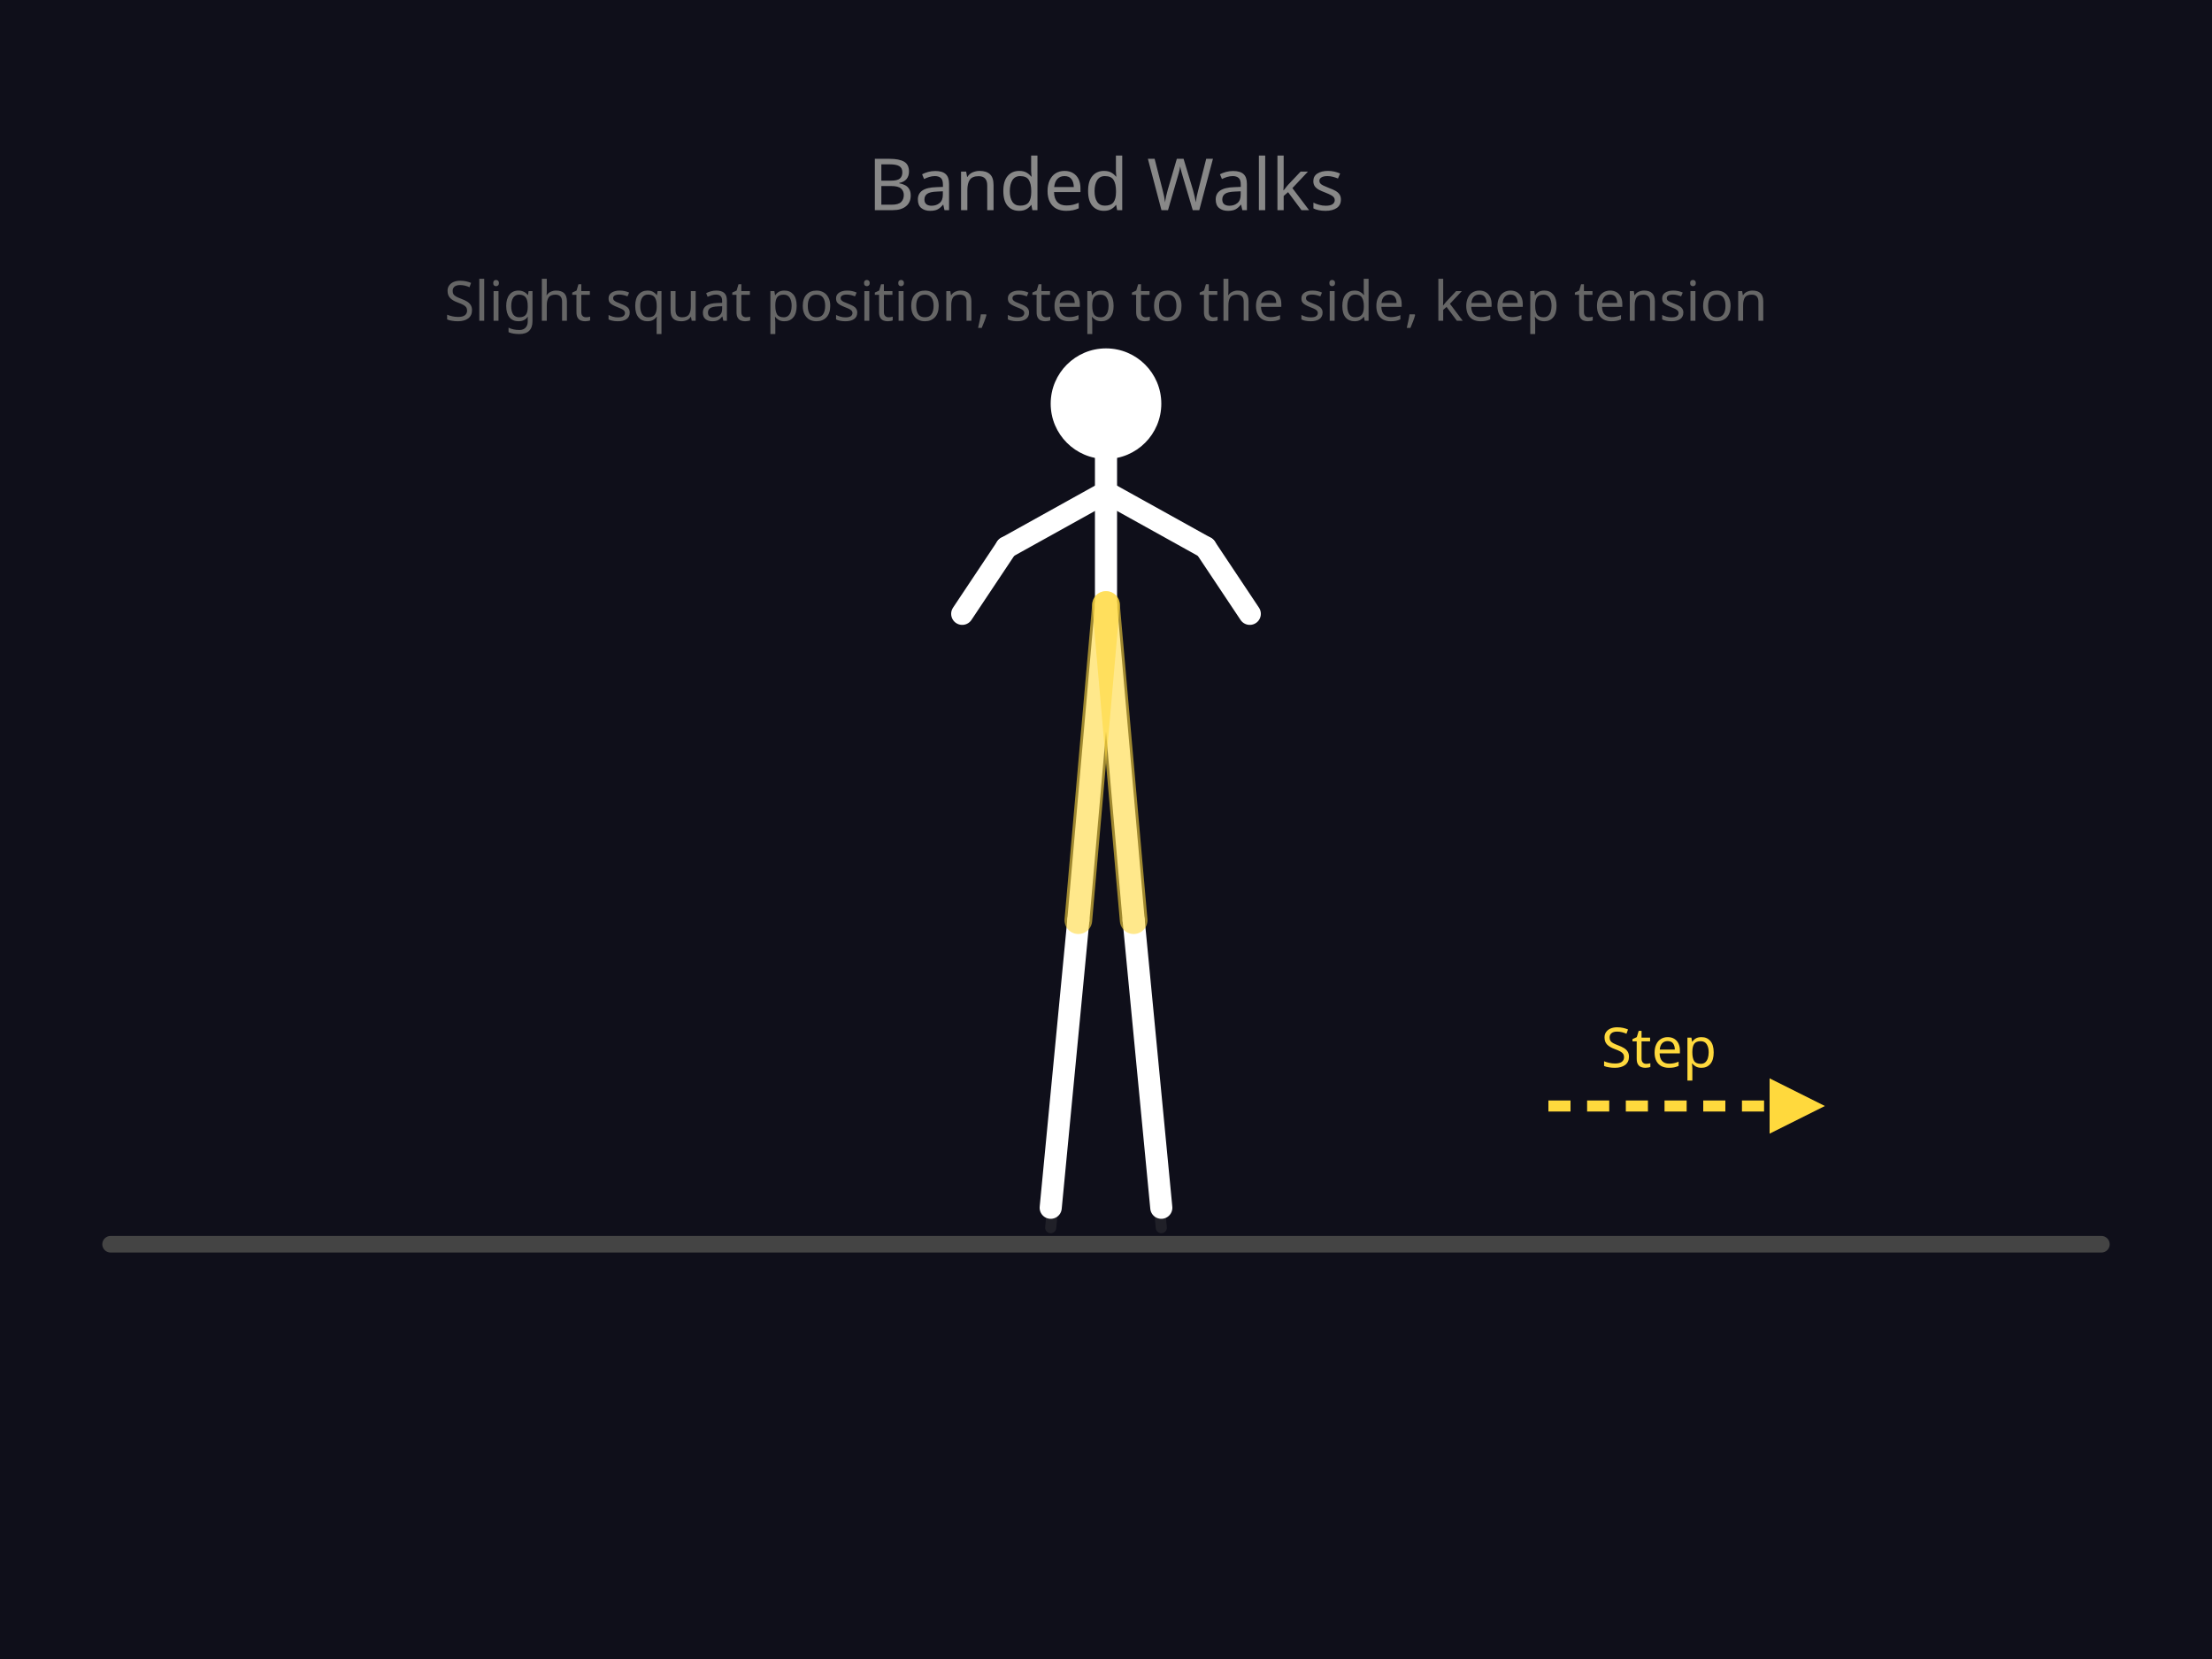
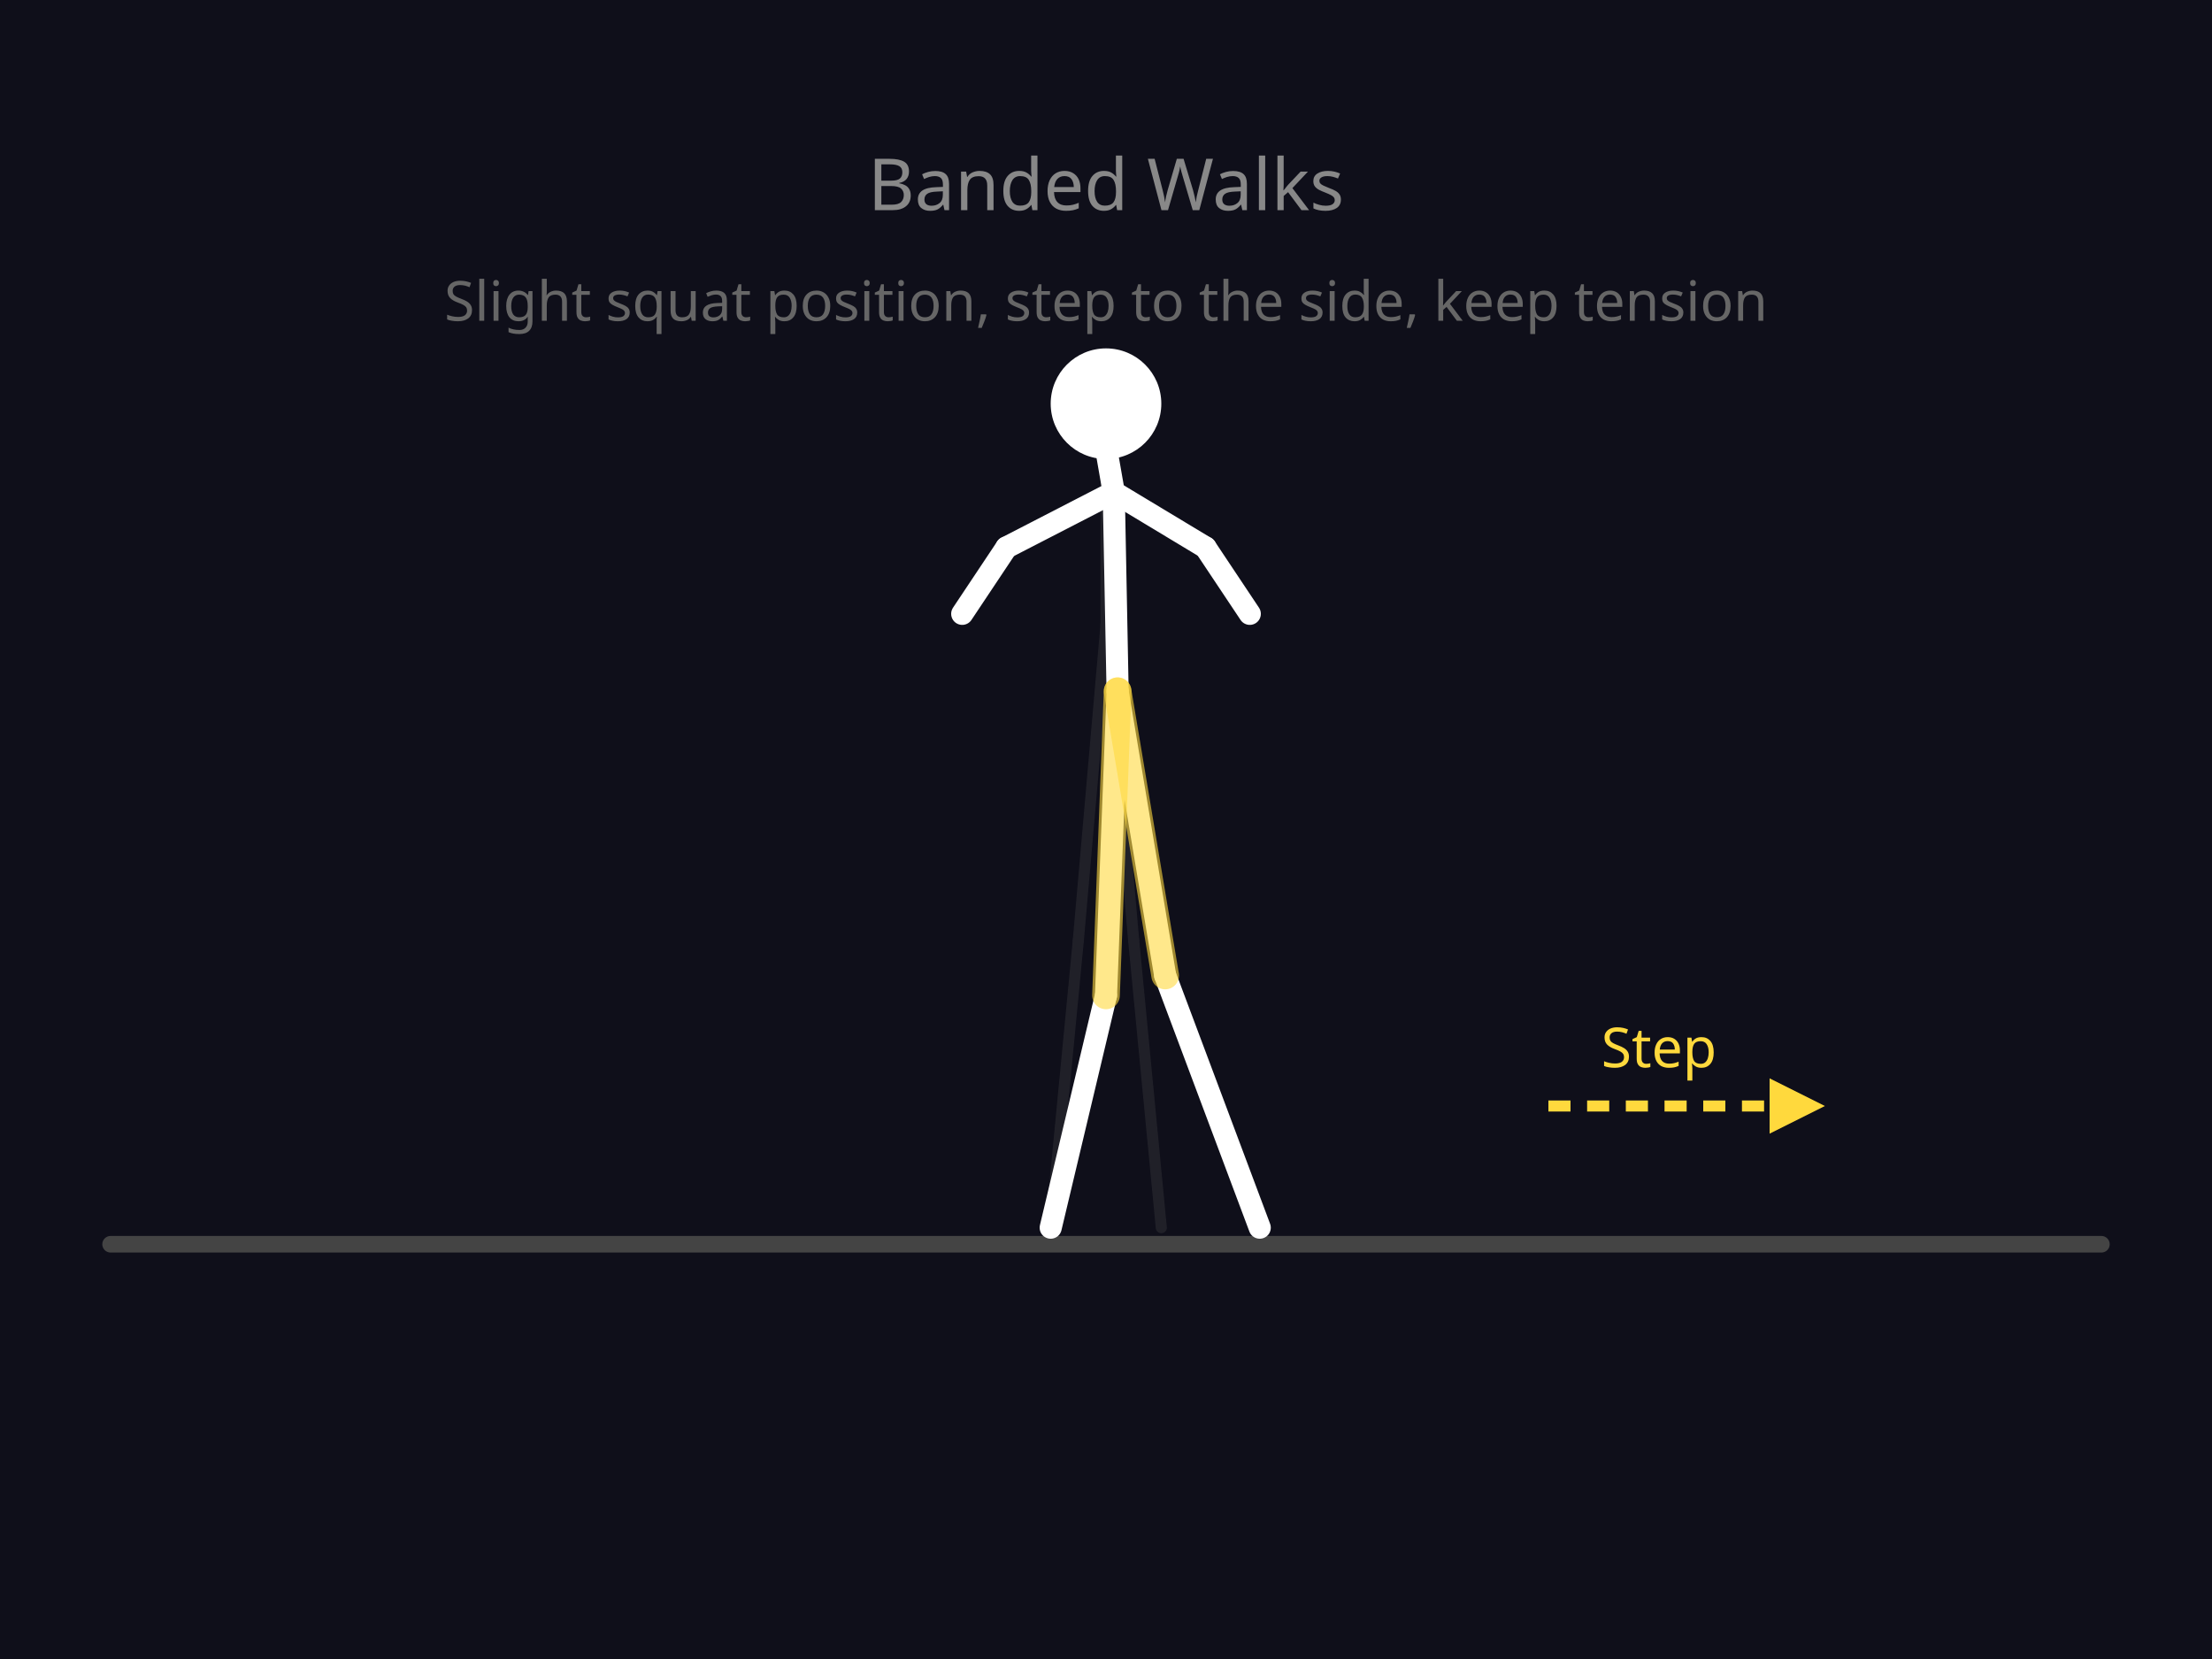
<svg xmlns="http://www.w3.org/2000/svg" viewBox="0 0 400 300">
  <rect width="400" height="300" fill="#0f0f1a" />
  <line x1="20" y1="225" x2="380" y2="225" stroke="#444" stroke-width="3" stroke-linecap="round" />
  <text x="200" y="38" fill="#888" font-size="13" font-family="sans-serif" text-anchor="middle">Banded Walks</text>
  <text x="200" y="58" fill="#666" font-size="10" font-family="sans-serif" text-anchor="middle">Slight squat position, step to the side, keep tension</text>
  <g stroke="#555" stroke-width="2" fill="none" stroke-linecap="round" stroke-linejoin="round" opacity="0.25">
    <circle cx="200" cy="73" r="10" fill="#444" stroke="none" />
    <line x1="200" y1="73" x2="200" y2="81" />
    <line x1="200" y1="81" x2="200" y2="89" />
    <line x1="200" y1="89" x2="200" y2="113" />
    <line x1="200" y1="89" x2="182" y2="99" />
    <line x1="182" y1="99" x2="174" y2="111" />
    <line x1="200" y1="89" x2="218" y2="99" />
    <line x1="218" y1="99" x2="226" y2="111" />
    <line x1="200" y1="113" x2="195" y2="170" />
    <line x1="195" y1="170" x2="190" y2="222" />
    <line x1="200" y1="113" x2="205" y2="170" />
    <line x1="205" y1="170" x2="210" y2="222" />
  </g>
  <g stroke="#FFF" stroke-width="4" fill="none" stroke-linecap="round" stroke-linejoin="round">
    <circle cx="200" cy="73" r="10" fill="#FFF" stroke="none" />
    <line x1="200" y1="73" x2="200" y2="81" />
-     <line x1="200" y1="81" x2="200" y2="89" />
-     <line x1="200" y1="89" x2="200" y2="109.4" />
-     <line x1="200" y1="89" x2="182" y2="99" />
+     <line x1="200" y1="81" x2="201.4" y2="89" />
+     <line x1="201.4" y1="89" x2="202.1" y2="125" />
+     <line x1="201.4" y1="89" x2="182" y2="99" />
    <line x1="182" y1="99" x2="174" y2="111" />
-     <line x1="200" y1="89" x2="218" y2="99" />
+     <line x1="201.4" y1="89" x2="218" y2="99" />
    <line x1="218" y1="99" x2="226" y2="111" />
-     <line x1="200" y1="109.4" x2="195" y2="166.4" />
-     <line x1="195" y1="166.4" x2="190" y2="218.4" />
-     <line x1="200" y1="109.4" x2="205" y2="166.4" />
-     <line x1="205" y1="166.4" x2="210" y2="218.4" />
-     <line x1="200" y1="109.4" x2="195" y2="166.4" stroke="#FFD93D" stroke-width="5" opacity="0.6" />
-     <line x1="200" y1="109.4" x2="205" y2="166.4" stroke="#FFD93D" stroke-width="5" opacity="0.6" />
+     <line x1="202.1" y1="125" x2="200" y2="180" />
+     <line x1="200" y1="180" x2="190" y2="222" />
+     <line x1="202.1" y1="125" x2="210.7" y2="176.4" />
+     <line x1="210.7" y1="176.4" x2="227.8" y2="222" />
+     <line x1="202.1" y1="125" x2="200" y2="180" stroke="#FFD93D" stroke-width="5" opacity="0.6" />
+     <line x1="202.1" y1="125" x2="210.7" y2="176.4" stroke="#FFD93D" stroke-width="5" opacity="0.6" />
  </g>
  <line x1="280" y1="200" x2="320" y2="200" stroke="#FFD93D" stroke-width="2" stroke-dasharray="4,3" />
  <polygon points="320,195 330,200 320,205" fill="#FFD93D" />
  <text x="300" y="193" fill="#FFD93D" font-size="10" text-anchor="middle" font-family="sans-serif">Step</text>
</svg>
